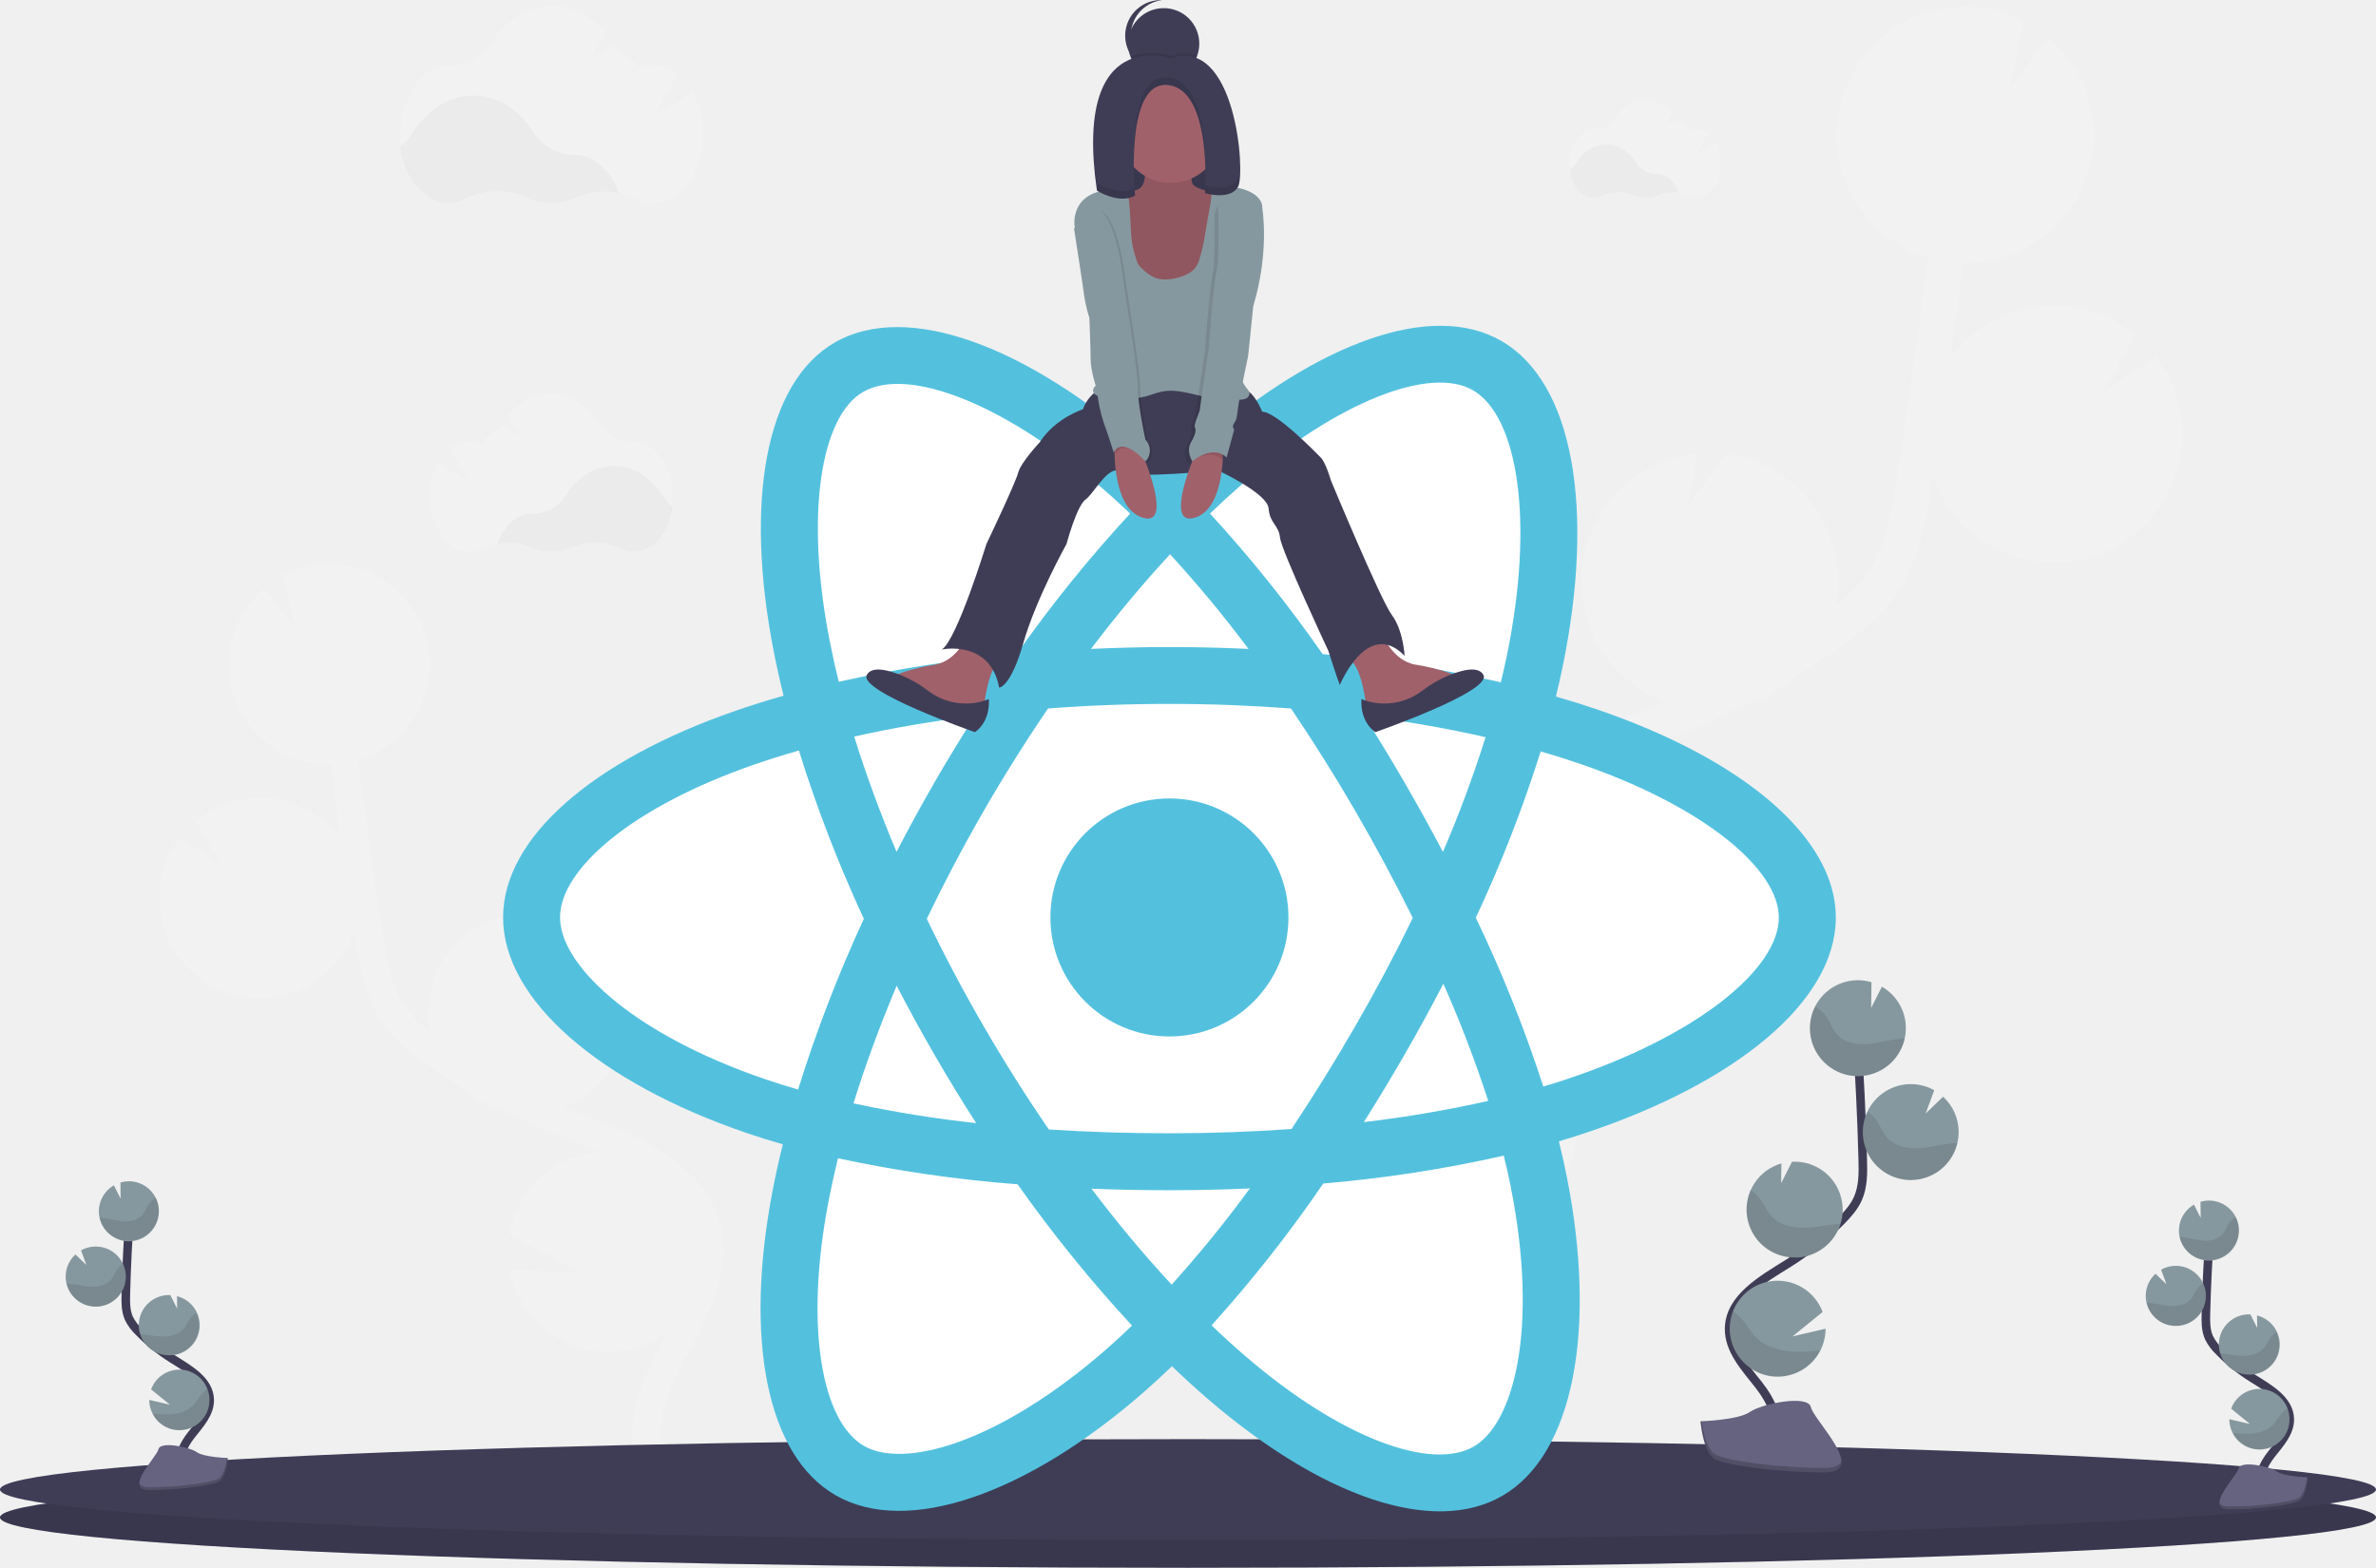
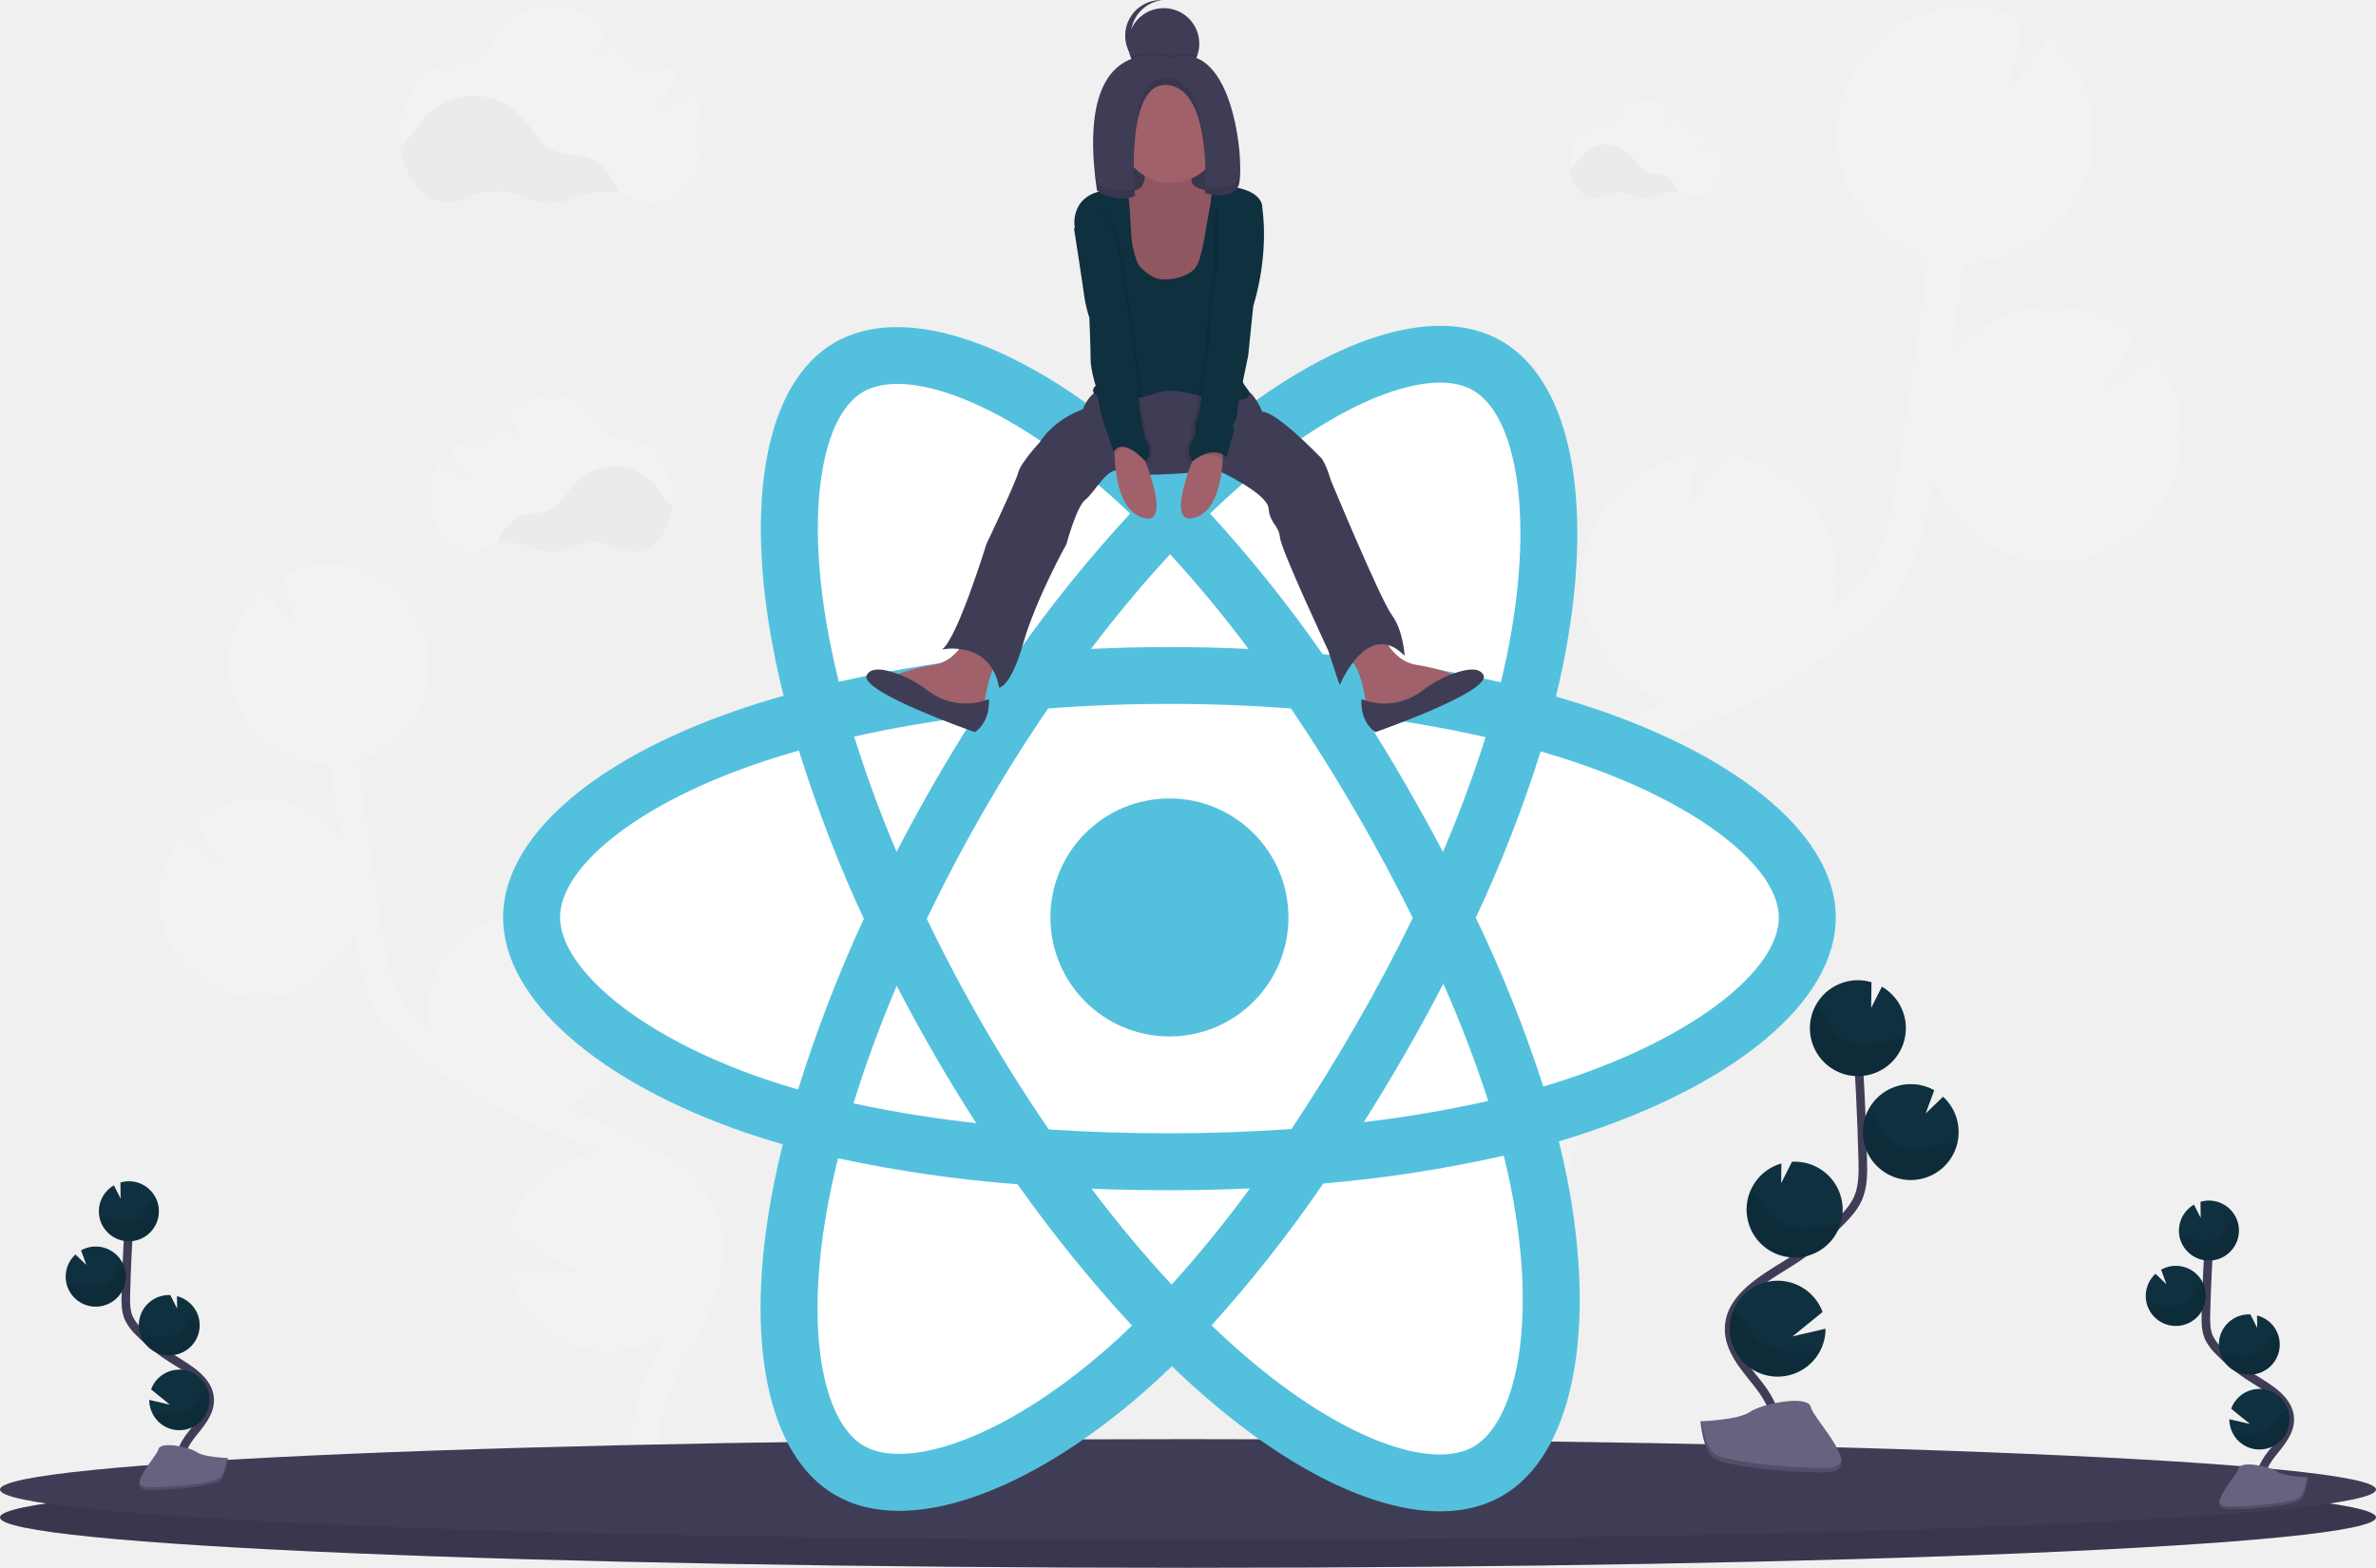
<svg xmlns="http://www.w3.org/2000/svg" id="a75d69e6-d07c-4db3-9c83-72b2470e5561" data-name="Layer 1" width="1108" height="731.18" viewBox="0 0 1108 731.18">
  <path d="M813.68,415.2l6.89-2.7c.66-.26,1.31-.54,2-.81a59.85,59.85,0,0,1,15.28-115.77l-4.8,24.2,18.22-23.92.16,0a59.87,59.87,0,0,1,51.16,67.45c-.15,1.13-.39,2.23-.6,3.34,5.61-4.43,10.87-9.32,14.81-15,8-11.54,10.71-25.76,13.47-43.17,5.47-34.48,10.4-69.34,14.84-104.18a59.83,59.83,0,0,1-42-65.36c.25-1.82.6-3.59,1-5.34.1-.44.2-.88.31-1.31.43-1.69.91-3.35,1.47-5,.09-.27.21-.52.3-.78.5-1.37,1-2.72,1.65-4,.22-.5.44-1,.67-1.47.69-1.43,1.42-2.83,2.22-4.19.27-.45.56-.88.83-1.33.62-1,1.27-2,1.94-2.93.36-.5.71-1,1.08-1.49l.27-.39,0,0a59.81,59.81,0,0,1,74.64-17l-6.24,31.49,18-23.64a59.5,59.5,0,0,1,16.32,68.62h.07c-.17.4-.38.78-.55,1.18-.33.74-.67,1.47-1,2.2-.46.93-1,1.84-1.45,2.74-.38.68-.75,1.36-1.16,2-.59,1-1.23,1.9-1.87,2.83-.38.54-.73,1.1-1.12,1.63-1,1.39-2.12,2.72-3.26,4-.4.45-.83.86-1.25,1.3-.81.86-1.62,1.71-2.48,2.52-.53.5-1.09,1-1.64,1.46-.79.7-1.6,1.38-2.43,2-.59.47-1.19.92-1.79,1.36-.87.63-1.75,1.22-2.64,1.81-.6.39-1.2.78-1.81,1.15-1,.61-2.05,1.17-3.1,1.72-.53.27-1,.57-1.59.83-1.58.77-3.2,1.48-4.85,2.11-.31.12-.64.21-.95.32-1.38.5-2.77,1-4.18,1.35-.61.17-1.23.31-1.85.46-1.15.28-2.31.54-3.48.76q-1,.18-2.07.33c-1.15.17-2.31.3-3.48.4-.69.06-1.37.12-2.07.16-1.26.06-2.53.07-3.8.06a2.08,2.08,0,0,0-.25,0q-2.82,22-5.92,44A59.82,59.82,0,0,1,1042,240.88l-15.68,26.58,25.21-16.59a59.68,59.68,0,0,1,11.5,44.16,58.76,58.76,0,0,1-4.5,15.94,59.83,59.83,0,0,1-111.19-4c-.23,1.48-.45,3-.68,4.46-2.44,15.35-5.47,34.46-16.23,50-7.29,10.56-17.33,18.36-27.09,25.22q-9.52,6.7-19.48,12.77a59.85,59.85,0,0,1-24.53,13.74q-16,8.19-32.69,14.81l-6.95,2.72c-6.25,2.44-12.65,4.94-19,7.6,1,.09,2,.17,3,.3a59.9,59.9,0,0,1,50.86,49.05l-42.31,23.11,42.18-1.89A59.16,59.16,0,0,1,843,534.54a59.87,59.87,0,0,1-82.7,11.74l2.1,3.91c1.4,2.58,2.78,5.15,4.12,7.7,18.33,34.74,19.66,64.74,3.75,84.49l-13-10.45c15.49-19.22,3.2-49.77-5.5-66.27-1.32-2.5-2.68-5-4-7.56C736,536.27,722.65,511.53,728,485.2,736,445.5,779.05,428.7,813.68,415.2Z" transform="translate(-46 -84.41)" fill="#f2f2f2" />
  <path d="M315.6,603.42l-5.38-2.11c-.52-.2-1-.43-1.54-.63a46.75,46.75,0,0,0-11.94-90.42l3.75,18.9-14.22-18.68h-.13a46.76,46.76,0,0,0-40,52.68c.12.89.31,1.74.47,2.61a55.84,55.84,0,0,1-11.56-11.73c-6.23-9-8.37-20.12-10.53-33.71C220.29,493.4,216.45,466.18,213,439a46.72,46.72,0,0,0,32.77-51.05c-.2-1.42-.47-2.8-.79-4.17l-.24-1c-.34-1.32-.71-2.62-1.15-3.88-.07-.21-.16-.41-.24-.61-.39-1.07-.82-2.12-1.28-3.15-.18-.38-.35-.77-.53-1.15-.54-1.11-1.11-2.2-1.73-3.26-.21-.36-.44-.7-.65-1-.49-.78-1-1.55-1.52-2.29-.28-.39-.55-.79-.84-1.17l-.21-.3h0a46.76,46.76,0,0,0-58.29-13.32l4.88,24.6-14.07-18.46a46.48,46.48,0,0,0-12.75,53.59h-.05c.13.31.29.61.43.92.26.58.52,1.15.8,1.72q.54,1.08,1.14,2.13c.29.54.58,1.07.9,1.59.46.75,1,1.48,1.46,2.21.3.42.57.86.88,1.27.8,1.08,1.65,2.12,2.54,3.13.31.35.65.67,1,1,.63.67,1.27,1.33,1.94,2,.41.4.85.77,1.28,1.14q.93.83,1.89,1.59c.46.36.93.71,1.4,1.06.68.49,1.37,1,2.06,1.41.47.31.94.61,1.42.9.79.48,1.6.91,2.42,1.34.42.22.82.45,1.24.66,1.24.6,2.5,1.15,3.79,1.64.24.1.5.16.74.25,1.07.39,2.16.75,3.27,1.06.47.13,1,.24,1.44.35.9.22,1.8.43,2.72.6l1.61.26c.9.13,1.81.23,2.72.31.54.05,1.07.09,1.62.12,1,.05,2,.06,3,.05h.19q2.2,17.22,4.62,34.41a46.71,46.71,0,0,0-67.48-8.14L149.49,488l-19.68-12.95a46.57,46.57,0,0,0-9,34.49A45.8,45.8,0,0,0,124.34,522a46.73,46.73,0,0,0,86.84-3.12c.18,1.15.35,2.32.53,3.48,1.9,12,4.27,26.92,12.67,39.08,5.7,8.24,13.54,14.33,21.16,19.69q7.44,5.24,15.21,10a46.88,46.88,0,0,0,19.16,10.74c8.32,4.26,16.84,8.14,25.54,11.56l5.42,2.13c4.88,1.9,9.88,3.85,14.81,5.93-.78.07-1.57.13-2.36.24A46.77,46.77,0,0,0,283.6,660l33,18-32.94-1.47a46.78,46.78,0,0,0,73.57,29.2c-.55,1-1.09,2-1.64,3.05-1.09,2-2.17,4-3.22,6-14.31,27.13-15.35,50.57-2.92,66l10.13-8.16c-12.1-15-2.5-38.87,4.3-51.76,1-1.95,2.09-3.92,3.16-5.9,9.19-17,19.61-36.37,15.46-56.94C376.29,627.08,342.64,614,315.6,603.42Z" transform="translate(-46 -84.41)" fill="#f2f2f2" />
  <ellipse cx="554" cy="707.68" rx="554" ry="23.5" fill="#3f3d56" />
  <ellipse cx="554" cy="707.68" rx="554" ry="23.5" opacity="0.1" />
  <ellipse cx="554" cy="694.68" rx="554" ry="23.5" fill="#3f3d56" />
  <path d="M131,770.73c-3-5.51.4-12.26,4.28-17.18s8.61-10,8.51-16.29c-.14-9-9.7-14.31-17.33-19.08a84.78,84.78,0,0,1-15.56-12.51,23,23,0,0,1-4.78-6.4c-1.58-3.52-1.53-7.52-1.43-11.38q.5-19.26,1.9-38.48" transform="translate(-46 -84.41)" fill="none" stroke="#3f3d56" stroke-miterlimit="10" stroke-width="4" />
-   <path d="M92.11,648.7a14,14,0,0,1,7-11.49l3.14,6.21-.09-7.52a13.86,13.86,0,0,1,4.62-.56A14,14,0,1,1,92.11,648.7Z" transform="translate(-46 -84.41)" fill="#86989f" />
-   <path d="M117.14,743.7a14,14,0,0,0,26.5-5.76,13.82,13.82,0,0,0-.91-5.69,14,14,0,0,0-26.27.15l8.77,7.13-9.64-2.24A13.89,13.89,0,0,0,117.14,743.7Z" transform="translate(-46 -84.41)" fill="#86989f" />
-   <path d="M124.07,716.45a14,14,0,0,0,4.46-27.54l.07,5.79-3.18-6.29h0a14,14,0,0,0-1.31,28.05Z" transform="translate(-46 -84.41)" fill="#86989f" />
-   <path d="M90,693.78a14,14,0,0,0,1.32-28,13.88,13.88,0,0,0-7.52,1.78l2.48,6.8-5.11-4.9a14,14,0,0,0-4.53,9.69A13.33,13.33,0,0,0,77,683,14,14,0,0,0,90,693.78Z" transform="translate(-46 -84.41)" fill="#86989f" />
+   <path d="M92.11,648.7a14,14,0,0,1,7-11.49l3.14,6.21-.09-7.52a13.86,13.86,0,0,1,4.62-.56A14,14,0,1,1,92.11,648.7Z" transform="translate(-46 -84.41)" fill="#0f303f" />
+   <path d="M117.14,743.7a14,14,0,0,0,26.5-5.76,13.82,13.82,0,0,0-.91-5.69,14,14,0,0,0-26.27.15l8.77,7.13-9.64-2.24A13.89,13.89,0,0,0,117.14,743.7Z" transform="translate(-46 -84.41)" fill="#0f303f" />
+   <path d="M124.07,716.45a14,14,0,0,0,4.46-27.54l.07,5.79-3.18-6.29h0a14,14,0,0,0-1.31,28.05Z" transform="translate(-46 -84.41)" fill="#0f303f" />
+   <path d="M90,693.78a14,14,0,0,0,1.32-28,13.88,13.88,0,0,0-7.52,1.78l2.48,6.8-5.11-4.9a14,14,0,0,0-4.53,9.69A13.33,13.33,0,0,0,77,683,14,14,0,0,0,90,693.78Z" transform="translate(-46 -84.41)" fill="#0f303f" />
  <path d="M94,652.44c3.24.36,6.39,1.37,9.64,1.57s6.82-.58,8.88-3.1c1.11-1.37,1.66-3.09,2.59-4.57a10.08,10.08,0,0,1,3.54-3.33,14,14,0,1,1-26.24,9.32C92.94,652.35,93.47,652.39,94,652.44Z" transform="translate(-46 -84.41)" opacity="0.1" />
  <path d="M90,693.78a14,14,0,0,0,13.35-20,10.4,10.4,0,0,0-2.82,2.83c-1,1.51-1.61,3.25-2.78,4.64-2.19,2.57-5.92,3.41-9.31,3.25s-6.66-1.11-10-1.42c-.47,0-.94-.08-1.41-.09A14,14,0,0,0,90,693.78Z" transform="translate(-46 -84.41)" opacity="0.1" />
  <path d="M124.07,716.45a14,14,0,0,0,13.47-19.76,11.36,11.36,0,0,0-3,2.85c-1.09,1.54-1.77,3.31-3,4.73-2.36,2.64-6.34,3.57-9.93,3.48s-6.82-.93-10.28-1.19A14,14,0,0,0,124.07,716.45Z" transform="translate(-46 -84.41)" opacity="0.1" />
  <path d="M117.14,743.7a14,14,0,0,0,26.5-5.76,13.82,13.82,0,0,0-.91-5.69,14,14,0,0,0-3.08,2.74c-1.34,1.63-2.21,3.47-3.76,5-2.87,2.82-7.5,4-11.62,4.09A62.35,62.35,0,0,1,117.14,743.7Z" transform="translate(-46 -84.41)" opacity="0.1" />
  <path d="M152.19,764.39s-11.08-.34-14.41-2.72-17-5.22-17.87-1.4-16.65,19-4.14,19.06,29.06-2,32.39-4S152.19,764.39,152.19,764.39Z" transform="translate(-46 -84.41)" fill="#656380" />
  <path d="M115.54,778c12.51.1,29.06-2,32.4-4,2.53-1.54,3.54-7.09,3.88-9.65l.37,0s-.7,8.93-4,11-19.89,4.08-32.39,4c-3.61,0-4.86-1.31-4.79-3.22C111.48,777.26,112.86,778,115.54,778Z" transform="translate(-46 -84.41)" opacity="0.2" />
  <path d="M1101,779.73c-3-5.51.4-12.26,4.28-17.18s8.61-10,8.51-16.29c-.14-9-9.7-14.31-17.33-19.08a84.78,84.78,0,0,1-15.56-12.51,23,23,0,0,1-4.78-6.4c-1.58-3.52-1.53-7.52-1.43-11.38q.49-19.26,1.9-38.48" transform="translate(-46 -84.41)" fill="none" stroke="#3f3d56" stroke-miterlimit="10" stroke-width="4" />
-   <path d="M1062.11,657.7a14,14,0,0,1,7-11.49l3.14,6.21-.09-7.52a13.86,13.86,0,0,1,4.62-.56,14,14,0,1,1-14.68,13.36Z" transform="translate(-46 -84.41)" fill="#86989f" />
-   <path d="M1087.14,752.7a14,14,0,0,0,26.5-5.76,13.82,13.82,0,0,0-.91-5.69,14,14,0,0,0-26.27.15l8.77,7.13-9.64-2.24A13.89,13.89,0,0,0,1087.14,752.7Z" transform="translate(-46 -84.41)" fill="#86989f" />
-   <path d="M1094.07,725.45a14,14,0,0,0,4.46-27.54l.07,5.79-3.18-6.29h0a14,14,0,0,0-1.31,28.05Z" transform="translate(-46 -84.41)" fill="#86989f" />
-   <path d="M1060,702.78a14,14,0,0,0,1.32-28,13.88,13.88,0,0,0-7.52,1.78l2.48,6.8-5.11-4.9a14,14,0,0,0-4.53,9.69A13.33,13.33,0,0,0,1047,692,14,14,0,0,0,1060,702.78Z" transform="translate(-46 -84.41)" fill="#86989f" />
+   <path d="M1062.11,657.7a14,14,0,0,1,7-11.49l3.14,6.21-.09-7.52a13.86,13.86,0,0,1,4.62-.56,14,14,0,1,1-14.68,13.36Z" transform="translate(-46 -84.41)" fill="#0f303f" />
+   <path d="M1087.14,752.7a14,14,0,0,0,26.5-5.76,13.82,13.82,0,0,0-.91-5.69,14,14,0,0,0-26.27.15l8.77,7.13-9.64-2.24A13.89,13.89,0,0,0,1087.14,752.7Z" transform="translate(-46 -84.41)" fill="#0f303f" />
+   <path d="M1094.07,725.45a14,14,0,0,0,4.46-27.54l.07,5.79-3.18-6.29h0a14,14,0,0,0-1.31,28.05Z" transform="translate(-46 -84.41)" fill="#0f303f" />
+   <path d="M1060,702.78a14,14,0,0,0,1.32-28,13.88,13.88,0,0,0-7.52,1.78l2.48,6.8-5.11-4.9a14,14,0,0,0-4.53,9.69A13.33,13.33,0,0,0,1047,692,14,14,0,0,0,1060,702.78Z" transform="translate(-46 -84.41)" fill="#0f303f" />
  <path d="M1064,661.44c3.24.36,6.39,1.37,9.64,1.57s6.82-.58,8.88-3.1c1.11-1.37,1.66-3.09,2.59-4.57a10.08,10.08,0,0,1,3.54-3.33,14,14,0,1,1-26.24,9.32C1062.94,661.35,1063.47,661.39,1064,661.44Z" transform="translate(-46 -84.41)" opacity="0.1" />
  <path d="M1060,702.78a14,14,0,0,0,13.35-20,10.4,10.4,0,0,0-2.82,2.83c-1,1.51-1.61,3.25-2.78,4.64-2.19,2.57-5.92,3.41-9.31,3.25s-6.66-1.11-10-1.42c-.47,0-.94-.08-1.41-.09A14,14,0,0,0,1060,702.78Z" transform="translate(-46 -84.41)" opacity="0.1" />
  <path d="M1094.07,725.45a14,14,0,0,0,13.47-19.76,11.36,11.36,0,0,0-3,2.85c-1.09,1.54-1.77,3.31-3,4.73-2.36,2.64-6.34,3.57-9.93,3.48s-6.82-.93-10.28-1.19A14,14,0,0,0,1094.07,725.45Z" transform="translate(-46 -84.41)" opacity="0.1" />
  <path d="M1087.14,752.7a14,14,0,0,0,26.5-5.76,13.82,13.82,0,0,0-.91-5.69,14,14,0,0,0-3.08,2.74c-1.34,1.63-2.21,3.47-3.76,5-2.87,2.82-7.5,4-11.62,4.09A62.35,62.35,0,0,1,1087.14,752.7Z" transform="translate(-46 -84.41)" opacity="0.1" />
  <path d="M1122.19,773.39s-11.08-.34-14.41-2.72-17-5.22-17.87-1.4-16.65,19-4.14,19.06,29.06-2,32.39-4S1122.19,773.39,1122.19,773.39Z" transform="translate(-46 -84.41)" fill="#656380" />
  <path d="M1085.54,787c12.51.1,29.06-2,32.4-4,2.53-1.54,3.54-7.09,3.88-9.65l.37,0s-.7,8.93-4,11-19.89,4.08-32.39,4c-3.61,0-4.86-1.31-4.79-3.22C1081.48,786.26,1082.86,787,1085.54,787Z" transform="translate(-46 -84.41)" opacity="0.2" />
  <path d="M791.57,415.56q-9.92-3.4-20-6.3,1.66-6.79,3.09-13.65c15.14-73.51,5.24-132.73-28.57-152.22-32.42-18.7-85.44.8-139,47.39q-7.92,6.92-15.47,14.2-5.07-4.85-10.3-9.51C525.21,245.64,469,224.65,435.18,244.2c-32.39,18.75-42,74.42-28.35,144.09q2,10.35,4.59,20.58c-7.95,2.26-15.64,4.67-23,7.24C322.63,439,280.61,475,280.61,512.29c0,38.51,45.11,77.14,113.64,100.56q8.34,2.83,16.8,5.26-2.74,11-4.88,22.18c-13,68.46-2.84,122.82,29.46,141.45C469,801,525,781.2,579.52,733.54c4.31-3.77,8.63-7.77,13-11.95q8.18,7.89,16.79,15.32c52.82,45.45,105,63.81,137.26,45.12,33.33-19.29,44.16-77.69,30.1-148.73q-1.6-8.14-3.73-16.61,5.91-1.74,11.56-3.61c71.24-23.6,117.6-61.76,117.6-100.79,0-37.43-43.38-73.62-110.5-96.73Z" transform="translate(-46 -84.41)" fill="#53c1de" />
  <path d="M776.12,587.88c-3.4,1.13-6.88,2.21-10.44,3.27a621.6,621.6,0,0,0-31.47-78.73,623.06,623.06,0,0,0,30.25-77.58c6.35,1.84,12.53,3.78,18.47,5.83,57.51,19.79,92.59,49.06,92.59,71.62,0,24-37.89,55.21-99.4,75.59ZM750.6,638.46c6.22,31.41,7.1,59.81,3,82-3.7,19.95-11.14,33.25-20.34,38.58-19.59,11.33-61.47-3.4-106.64-42.27q-7.77-6.69-15.63-14.25a624.23,624.23,0,0,0,52.09-66.14,620.2,620.2,0,0,0,84.17-13q1.9,7.68,3.37,15ZM492.48,757.1c-19.14,6.76-34.38,6.95-43.59,1.64-19.6-11.31-27.75-55-16.63-113.5q2-10.37,4.53-20.63a625.79,625.79,0,0,0,83.75,12.13,645.09,645.09,0,0,0,53.35,65.9q-5.79,5.61-11.84,10.91c-24.11,21.08-48.28,36-69.57,43.55ZM402.84,587.73c-30.31-10.36-55.33-23.82-72.49-38.5-15.41-13.2-23.19-26.31-23.19-36.94,0-22.63,33.74-51.5,90-71.11q10.6-3.69,21.39-6.73a637.08,637.08,0,0,0,30.29,78.48,646.29,646.29,0,0,0-30.66,79.6Q410.44,590.32,402.84,587.73Zm30.05-204.54c-11.68-59.69-3.93-104.72,15.59-116,20.79-12,66.76,5.12,115.22,48.15,3.1,2.75,6.21,5.63,9.32,8.6a635.89,635.89,0,0,0-52.93,65.52,648.42,648.42,0,0,0-82.93,12.89q-2.39-9.52-4.27-19.15ZM701,449.38q-9.11-15.74-18.89-31.08c19.83,2.51,38.82,5.83,56.66,9.91a565.54,565.54,0,0,1-19.89,53.51q-8.61-16.35-17.88-32.34ZM591.64,342.91a569.3,569.3,0,0,1,36.57,44.14q-36.71-1.73-73.45,0c12.07-15.92,24.44-30.72,36.88-44.13Zm-110,106.65q-9.15,15.87-17.55,32.14c-7.73-18.33-14.34-36.36-19.74-53.77,17.73-4,36.64-7.21,56.34-9.68Q490.77,433.69,481.62,449.56Zm19.61,158.65A564.64,564.64,0,0,1,444,599c5.49-17.71,12.25-36.13,20.15-54.86q8.43,16.29,17.61,32.16Q491.1,592.49,501.23,608.21Zm91.14,75.33C579.79,670,567.24,655,555,638.79q17.85.71,36.36.71,19,0,37.51-.84A563.94,563.94,0,0,1,592.37,683.54ZM719.08,543.19A562.82,562.82,0,0,1,740,597.85a561.35,561.35,0,0,1-58,9.89q9.85-15.63,19.08-31.63,9.38-16.26,18-32.92Zm-41,19.66q-14.12,24.52-29.81,48.1c-18.44,1.32-37.49,2-56.91,2s-38.15-.6-56.27-1.78Q519,587.67,504.7,563t-26.51-50.08q12.27-25.53,26.43-50.1h0q14.14-24.56,30.13-48c18.49-1.4,37.43-2.13,56.59-2.13s38.22.74,56.69,2.14q15.81,23.37,30,47.81t26.79,49.87q-12.45,25.62-26.71,50.3Zm54.77-296.46c20.81,12,28.9,60.4,15.83,123.87q-1.29,6.19-2.8,12.35a635.74,635.74,0,0,0-83.09-13.13,625.16,625.16,0,0,0-52.53-65.56q7-6.74,14.29-13.11c45.88-39.93,88.76-55.69,108.3-44.42Z" transform="translate(-46 -84.41)" fill="#fff" />
  <path d="M591.34,456.79a55.5,55.5,0,1,1-55.5,55.5,55.49,55.49,0,0,1,55.5-55.5" transform="translate(-46 -84.41)" fill="#53c1de" />
  <path d="M605.26,104.81a16.6,16.6,0,1,1-16.6-16.6A16.52,16.52,0,0,1,605.26,104.81Z" transform="translate(-46 -84.41)" fill="#3f3d56" />
  <path d="M575.4,109a16.62,16.62,0,0,1,12.49-24.54,16.6,16.6,0,1,0,1.41,33.07A16.6,16.6,0,0,1,575.4,109Z" transform="translate(-46 -84.41)" fill="#3f3d56" />
  <rect x="521.91" y="43.52" width="44.47" height="69.37" fill="#3f3d56" />
  <rect x="521.91" y="43.52" width="44.47" height="69.37" opacity="0.1" />
  <path d="M497.66,379.61s-4.75,13.05-16,14.83-17.79,4.74-17.79,4.74l26.68,17.19,14.23-1.78s1.78-18.38,7.71-22.53S497.66,379.61,497.66,379.61Z" transform="translate(-46 -84.41)" fill="#a0616a" />
  <path d="M690.34,379.61s4.75,13.05,16,14.83,17.79,4.74,17.79,4.74l-26.68,17.19-14.23-1.78s-1.78-18.38-7.71-22.53S690.34,379.61,690.34,379.61Z" transform="translate(-46 -84.41)" fill="#a0616a" />
  <path d="M560.5,264.59s-7.11,3.56-9.48,10.68c0,0-13,4.15-20.16,15.41,0,0-8.9,9.49-10.08,14.23S506,338.11,506,338.11s-13.64,44.47-20.75,49.21c0,0,22.53-4.74,26.68,17.79,0,0,5.33,0,11.26-20.75s20.16-46.25,20.16-46.25,4.74-17.78,8.89-20.75,10.67-16.6,16.6-13,45.06-.6,45.06-.6S637,314.4,637.58,321.51s4.74,7.71,5.33,13.64,22.53,52.76,22.53,52.76,4.15,13,5.34,16c0,0,13-31.42,30.24-13.63,0,0-.6-11.86-5.93-19s-28.46-62.84-28.46-62.84-2.37-8.3-4.74-10.67-20.76-21.35-27.28-21.35c0,0-3.55-8.89-7.7-10.08Z" transform="translate(-46 -84.41)" fill="#3f3d56" />
  <path d="M507.14,410.44a28.89,28.89,0,0,1-28.22-3.79,56.37,56.37,0,0,0-12.59-7.3c-6.29-2.54-13.81-4.42-16.1-.17-4.15,7.71,50.39,26.68,50.39,26.68S507.74,421.71,507.14,410.44Z" transform="translate(-46 -84.41)" fill="#3f3d56" />
  <path d="M680.86,410.44a28.89,28.89,0,0,0,28.22-3.79,56.37,56.37,0,0,1,12.59-7.3c6.29-2.54,13.81-4.42,16.1-.17,4.15,7.71-50.39,26.68-50.39,26.68S680.26,421.71,680.86,410.44Z" transform="translate(-46 -84.41)" fill="#3f3d56" />
  <path d="M579.88,167.08c-.22,2.06-.9,4.29-2.66,5.38-1.44.9-3.26.83-4.92,1.17a11.46,11.46,0,0,0-7.82,6.77,17.51,17.51,0,0,0-.75,10.55,39.22,39.22,0,0,0,1.52,5.06c1.74,4.92,3.84,9.8,7.09,13.89a59,59,0,0,0,9.3,8.77c2.11,1.72,4.29,3.47,6.89,4.28a21.75,21.75,0,0,0,5.4.72c2.25.1,4.65.17,6.6-.95,3-1.73,3.89-5.55,5.52-8.62,1.38-2.6,3.44-4.81,4.73-7.46a29.49,29.49,0,0,0,2-6.52l2.77-12.3c1-4.47,1.92-9.51-.59-13.34a2.28,2.28,0,0,0-.74-.77,2.79,2.79,0,0,0-1.52-.15,16.44,16.44,0,0,1-9.15-2.09,3.93,3.93,0,0,1-1.15-.9,4.72,4.72,0,0,1-.7-2.12,22.2,22.2,0,0,0-1.28-4.45,3,3,0,0,0-.87-1.34,3.15,3.15,0,0,0-1.41-.47,114.47,114.47,0,0,0-12.93-1.35c-1.42-.07-3.56-.64-4.54.62S580,165.58,579.88,167.08Z" transform="translate(-46 -84.41)" fill="#a0616a" />
  <path d="M579.88,167.08c-.22,2.06-.9,4.29-2.66,5.38-1.44.9-3.26.83-4.92,1.17a11.46,11.46,0,0,0-7.82,6.77,17.51,17.51,0,0,0-.75,10.55,39.22,39.22,0,0,0,1.52,5.06c1.74,4.92,3.84,9.8,7.09,13.89a59,59,0,0,0,9.3,8.77c2.11,1.72,4.29,3.47,6.89,4.28a21.75,21.75,0,0,0,5.4.72c2.25.1,4.65.17,6.6-.95,3-1.73,3.89-5.55,5.52-8.62,1.38-2.6,3.44-4.81,4.73-7.46a29.49,29.49,0,0,0,2-6.52l2.77-12.3c1-4.47,1.92-9.51-.59-13.34a2.28,2.28,0,0,0-.74-.77,2.79,2.79,0,0,0-1.52-.15,16.44,16.44,0,0,1-9.15-2.09,3.93,3.93,0,0,1-1.15-.9,4.72,4.72,0,0,1-.7-2.12,22.2,22.2,0,0,0-1.28-4.45,3,3,0,0,0-.87-1.34,3.15,3.15,0,0,0-1.41-.47,114.47,114.47,0,0,0-12.93-1.35c-1.42-.07-3.56-.64-4.54.62S580,165.58,579.88,167.08Z" transform="translate(-46 -84.41)" opacity="0.1" />
-   <path d="M571.85,174.15a26.93,26.93,0,0,0-7.13-1.12c-5.72-.14-11.84,1.83-15.14,6.5A15.34,15.34,0,0,0,547.29,191a23.57,23.57,0,0,0,5.2,10.66,32,32,0,0,1,4,5.24c1.58,3,1.63,6.59,2.06,10,1,8.12,4.46,15.75,5.83,23.82s.19,17.42-6.18,22.55c-1.07.86-2.37,1.77-2.46,3.14-.14,2.19,2.71,3.12,4.9,3.33,6.55.62,13.27,1.23,19.63-.46,2.63-.7,5.17-1.79,7.85-2.29,6.8-1.27,13.64,1.34,20.45,2.59a90.61,90.61,0,0,0,14.91,1.21,7.94,7.94,0,0,0,3.43-.45,2.75,2.75,0,0,0,1.74-2.74,4.76,4.76,0,0,0-1.18-2c-3.44-4.25-4.49-9.9-5.43-15.29l-3.15-18.11c-1.69-9.68-3.26-20.2,1.32-28.89,3.29-6.25,9.36-10.65,12.83-16.8a9.84,9.84,0,0,0,1.55-6.28c-.52-3.09-3.31-5.3-6.17-6.59A23.21,23.21,0,0,0,611,173c.1,4.33-1,8.71-1.71,13l-1.21,7a88.83,88.83,0,0,1-2.71,12.2,12.85,12.85,0,0,1-2.17,4.42,11.43,11.43,0,0,1-3.83,2.79,22.83,22.83,0,0,1-10.14,2.32,13.54,13.54,0,0,1-4.48-.69,19,19,0,0,1-6.17-4.34,10.11,10.11,0,0,1-1.63-1.77,9.93,9.93,0,0,1-1.11-2.67,55.42,55.42,0,0,1-1.91-7.48c-.3-1.94-.4-3.91-.54-5.87C573,186.12,573,179.72,571.85,174.15Z" transform="translate(-46 -84.41)" fill="#86989f" />
+   <path d="M571.85,174.15a26.93,26.93,0,0,0-7.13-1.12c-5.72-.14-11.84,1.83-15.14,6.5A15.34,15.34,0,0,0,547.29,191a23.57,23.57,0,0,0,5.2,10.66,32,32,0,0,1,4,5.24c1.58,3,1.63,6.59,2.06,10,1,8.12,4.46,15.75,5.83,23.82s.19,17.42-6.18,22.55c-1.07.86-2.37,1.77-2.46,3.14-.14,2.19,2.71,3.12,4.9,3.33,6.55.62,13.27,1.23,19.63-.46,2.63-.7,5.17-1.79,7.85-2.29,6.8-1.27,13.64,1.34,20.45,2.59a90.61,90.61,0,0,0,14.91,1.21,7.94,7.94,0,0,0,3.43-.45,2.75,2.75,0,0,0,1.74-2.74,4.76,4.76,0,0,0-1.18-2c-3.44-4.25-4.49-9.9-5.43-15.29l-3.15-18.11c-1.69-9.68-3.26-20.2,1.32-28.89,3.29-6.25,9.36-10.65,12.83-16.8a9.84,9.84,0,0,0,1.55-6.28c-.52-3.09-3.31-5.3-6.17-6.59A23.21,23.21,0,0,0,611,173c.1,4.33-1,8.71-1.71,13l-1.21,7a88.83,88.83,0,0,1-2.71,12.2,12.85,12.85,0,0,1-2.17,4.42,11.43,11.43,0,0,1-3.83,2.79,22.83,22.83,0,0,1-10.14,2.32,13.54,13.54,0,0,1-4.48-.69,19,19,0,0,1-6.17-4.34,10.11,10.11,0,0,1-1.63-1.77,9.93,9.93,0,0,1-1.11-2.67,55.42,55.42,0,0,1-1.91-7.48c-.3-1.94-.4-3.91-.54-5.87C573,186.12,573,179.72,571.85,174.15Z" transform="translate(-46 -84.41)" fill="#0f303f" />
  <path d="M565.84,288.9s-2.37,31.43,12.45,36.76,1.78-26.09,1.78-26.09l-4.75-9.48Z" transform="translate(-46 -84.41)" fill="#a0616a" />
  <path d="M616.23,288.9s2.37,31.43-12.45,36.76S602,299.57,602,299.57l4.75-9.48Z" transform="translate(-46 -84.41)" fill="#a0616a" />
  <path d="M552.79,184l-4.74,7.71s4.15,26.68,4.74,31.42a62.2,62.2,0,0,0,2.38,10.08s.59,14.23.59,19.57,3,14.23,3,14.23a64.82,64.82,0,0,0,3,14.82c2.37,6.52,4.74,14.23,4.74,14.23s3-8.3,14.82,4.15a7.18,7.18,0,0,0,0-10.08s-3.55-16-3.55-24.31-6.53-48-6.53-48S567,172.7,552.79,184Z" transform="translate(-46 -84.41)" opacity="0.1" />
-   <path d="M551.61,183.37l-4.74,7.71s4.15,26.68,4.74,31.42A61.84,61.84,0,0,0,554,232.58s.59,14.23.59,19.56,3,14.23,3,14.23a64.53,64.53,0,0,0,3,14.82c2.37,6.53,4.75,14.23,4.75,14.23s3-8.3,14.82,4.15a7.18,7.18,0,0,0,0-10.07s-3.56-16-3.56-24.31-6.52-48-6.52-48S565.84,172.1,551.61,183.37Z" transform="translate(-46 -84.41)" fill="#86989f" />
+   <path d="M551.61,183.37l-4.74,7.71s4.15,26.68,4.74,31.42A61.84,61.84,0,0,0,554,232.58s.59,14.23.59,19.56,3,14.23,3,14.23a64.53,64.53,0,0,0,3,14.82c2.37,6.53,4.75,14.23,4.75,14.23s3-8.3,14.82,4.15a7.18,7.18,0,0,0,0-10.07s-3.56-16-3.56-24.31-6.52-48-6.52-48S565.84,172.1,551.61,183.37Z" transform="translate(-46 -84.41)" fill="#0f303f" />
  <path d="M629.87,179.22l3,3.53s3.49,20.18-4.22,45.68l-2.37,23.12s-4.15,19.57-4.74,24.31-.59,5.33-1.78,7.11a2.29,2.29,0,0,0,0,3l-3.56,13s-5.33-6.52-16,1.78c0,0-3-4.74-.6-8.89s2.37-5.93,1.78-7.12,2.37-7.11,2.37-8.3S607.93,248,607.93,248s1.78-26.68,3.56-35.57c1.09-5.47,1.07-17.66.88-26.24-.19-8.94,10.63-13.78,17-7.5C629.52,178.85,629.7,179,629.87,179.22Z" transform="translate(-46 -84.41)" opacity="0.1" />
-   <path d="M631.65,178l3,3.53s3.49,20.19-4.22,45.68l-2.37,23.12s-4.15,19.57-4.74,24.31-.6,5.34-1.78,7.12a2.28,2.28,0,0,0,0,3L618,297.8s-5.33-6.53-16,1.77c0,0-3-4.74-.59-8.89s2.37-5.93,1.78-7.11,2.37-7.12,2.37-8.3,4.15-28.46,4.15-28.46,1.78-26.68,3.56-35.58.59-35.57.59-35.57S623.35,169.14,631.65,178Z" transform="translate(-46 -84.41)" fill="#86989f" />
+   <path d="M631.65,178l3,3.53s3.49,20.19-4.22,45.68l-2.37,23.12s-4.15,19.57-4.74,24.31-.6,5.34-1.78,7.12a2.28,2.28,0,0,0,0,3L618,297.8s-5.33-6.53-16,1.77c0,0-3-4.74-.59-8.89s2.37-5.93,1.78-7.11,2.37-7.12,2.37-8.3,4.15-28.46,4.15-28.46,1.78-26.68,3.56-35.58.59-35.57.59-35.57S623.35,169.14,631.65,178Z" transform="translate(-46 -84.41)" fill="#0f303f" />
  <circle cx="545.92" cy="61.61" r="23.72" fill="#a0616a" />
  <path d="M604.29,110.41a16.6,16.6,0,0,1-31.09.44c9.26-3.73,18.72-.41,18.72-.41C596.65,108.78,600.75,108.93,604.29,110.41Z" transform="translate(-46 -84.41)" opacity="0.1" />
  <path d="M591.92,111.63s-45.65-16-34.38,61.66c0,0,10.08,6.52,17.78,2.37,0,0-5.33-53.95,15.42-51.58s17.19,50.4,17.19,50.4,11.86,3.55,15.42-3S622.16,101,591.92,111.63Z" transform="translate(-46 -84.41)" fill="#3f3d56" />
  <path d="M590.74,120.52c-14.24-1.62-16.2,23.27-16,39.05.17-15.69,2.81-37,16-35.49,14.81,1.69,17.24,26.66,17.41,40.8C608.32,151.9,606.9,122.37,590.74,120.52Z" transform="translate(-46 -84.41)" opacity="0.1" />
  <path d="M557.54,169.73a159.38,159.38,0,0,1-1.77-20.53,152.12,152.12,0,0,0,1.77,24.09s10.08,6.52,17.78,2.37c0,0-.12-1.28-.26-3.43C567.39,176.1,557.54,169.73,557.54,169.73Z" transform="translate(-46 -84.41)" opacity="0.1" />
  <path d="M623.35,168c-3.32,6.08-13.83,3.41-15.25,3-.07,2.2-.17,3.52-.17,3.52s11.86,3.55,15.42-3c.73-1.34,1.11-5.13,1-10.2C624.25,164.57,623.9,167,623.35,168Z" transform="translate(-46 -84.41)" opacity="0.1" />
  <path d="M872.73,757.37c4.74-8.78-.64-19.54-6.82-27.37s-13.73-16-13.57-26c.23-14.35,15.45-22.81,27.62-30.42a134.77,134.77,0,0,0,24.79-19.93c3-3.05,5.87-6.31,7.62-10.21,2.52-5.6,2.45-12,2.29-18.12q-.79-30.71-3-61.34" transform="translate(-46 -84.41)" fill="none" stroke="#3f3d56" stroke-miterlimit="10" stroke-width="4" />
-   <path d="M934.74,562.9a22.31,22.31,0,0,0-11.16-18.32l-5,9.9.15-12a22.37,22.37,0,1,0,16,20.41Z" transform="translate(-46 -84.41)" fill="#86989f" />
-   <path d="M894.86,714.29a22.36,22.36,0,1,1,1.08-18l-14,11.37,15.37-3.57A22.25,22.25,0,0,1,894.86,714.29Z" transform="translate(-46 -84.41)" fill="#86989f" />
-   <path d="M883.81,670.86A22.37,22.37,0,0,1,876.72,627l-.12,9.22,5.06-10h.06a22.37,22.37,0,1,1,2.09,44.69Z" transform="translate(-46 -84.41)" fill="#86989f" />
-   <path d="M938.11,634.73A22.37,22.37,0,1,1,948,592.87l-4,10.83,8.13-7.8a22.37,22.37,0,0,1-14.07,38.83Z" transform="translate(-46 -84.41)" fill="#86989f" />
+   <path d="M934.74,562.9a22.31,22.31,0,0,0-11.16-18.32l-5,9.9.15-12a22.37,22.37,0,1,0,16,20.41Z" transform="translate(-46 -84.41)" fill="#0f303f" />
+   <path d="M894.86,714.29a22.36,22.36,0,1,1,1.08-18l-14,11.37,15.37-3.57A22.25,22.25,0,0,1,894.86,714.29Z" transform="translate(-46 -84.41)" fill="#0f303f" />
+   <path d="M883.81,670.86A22.37,22.37,0,0,1,876.72,627l-.12,9.22,5.06-10h.06a22.37,22.37,0,1,1,2.09,44.69Z" transform="translate(-46 -84.41)" fill="#0f303f" />
+   <path d="M938.11,634.73A22.37,22.37,0,1,1,948,592.87l-4,10.83,8.13-7.8a22.37,22.37,0,0,1-14.07,38.83Z" transform="translate(-46 -84.41)" fill="#0f303f" />
  <path d="M931.74,568.86c-5.17.57-10.19,2.18-15.37,2.5s-10.87-.92-14.14-5c-1.77-2.17-2.65-4.91-4.14-7.28a16,16,0,0,0-5.63-5.3,22.37,22.37,0,1,0,41.81,14.84C933.42,568.71,932.58,568.77,931.74,568.86Z" transform="translate(-46 -84.41)" opacity="0.1" />
  <path d="M938.11,634.73a22.39,22.39,0,0,1-21.28-31.91,16.37,16.37,0,0,1,4.5,4.51c1.59,2.4,2.56,5.18,4.43,7.39,3.48,4.09,9.44,5.43,14.84,5.19s10.6-1.78,16-2.28c.75-.06,1.5-.11,2.26-.13A22.37,22.37,0,0,1,938.11,634.73Z" transform="translate(-46 -84.41)" opacity="0.1" />
  <path d="M883.81,670.86a22.37,22.37,0,0,1-21.46-31.49,17.83,17.83,0,0,1,4.73,4.55c1.74,2.45,2.82,5.27,4.86,7.54,3.77,4.2,10.11,5.68,15.83,5.54,5.54-.12,10.87-1.48,16.38-1.9A22.36,22.36,0,0,1,883.81,670.86Z" transform="translate(-46 -84.41)" opacity="0.1" />
  <path d="M894.86,714.29A22.37,22.37,0,0,1,854.08,696a22.27,22.27,0,0,1,4.91,4.38c2.13,2.59,3.53,5.53,6,7.94,4.57,4.49,11.95,6.34,18.52,6.51A97.1,97.1,0,0,0,894.86,714.29Z" transform="translate(-46 -84.41)" opacity="0.1" />
  <path d="M839,747.26s17.65-.54,23-4.33,27.16-8.31,28.48-2.24,26.53,30.22,6.6,30.38-46.31-3.1-51.62-6.34S839,747.26,839,747.26Z" transform="translate(-46 -84.41)" fill="#656380" />
  <path d="M897.4,769c-19.93.16-46.31-3.11-51.62-6.34-4-2.47-5.65-11.3-6.19-15.38l-.59,0s1.12,14.24,6.43,17.47,31.69,6.5,51.62,6.34c5.75,0,7.74-2.09,7.63-5.12C903.88,767.78,901.69,768.92,897.4,769Z" transform="translate(-46 -84.41)" opacity="0.2" />
  <path d="M369,127.27l-18.25,11.57,11.08-20.15a18,18,0,0,0-11-3.94h-.3a21.58,21.58,0,0,1-3.78-.28l-6.19,3.92,2.65-4.82a22.06,22.06,0,0,1-10.82-8.21l-11.07,7,7-12.72c-6.48-7.77-15.2-12.54-24.81-12.54-11.51,0-21.76,6.85-28.38,17.52a21.24,21.24,0,0,1-18.76,10.12l-.62,0c-12.71,0-23,14.41-23,32.19s10.3,32.18,23,32.18a17.2,17.2,0,0,0,8-2c8.29-4.31,19.17-4.39,27.85-.54a29,29,0,0,0,23.68.05c8.62-3.77,19.37-3.69,27.61.54a17.23,17.23,0,0,0,7.93,2c12.71,0,23-14.41,23-32.18A40.86,40.86,0,0,0,369,127.27Z" transform="translate(-46 -84.41)" fill="#f2f2f2" />
  <path d="M334.59,174.36a34,34,0,0,0-19.72,2.14,29,29,0,0,1-23.67-.05c-8.69-3.85-19.57-3.77-27.86.54a17.2,17.2,0,0,1-8,2c-11.29,0-20.68-11.38-22.64-26.38a21.58,21.58,0,0,0,5.64-6.08C245,135.87,255.21,129,266.72,129s21.64,6.77,28.26,17.32a21.79,21.79,0,0,0,18.76,10.31H314C323,156.64,330.8,163.85,334.59,174.36Z" transform="translate(-46 -84.41)" opacity="0.03" />
  <path d="M846.07,150.83,837,156.6l5.53-10a9,9,0,0,0-5.51-2h-.14a10.79,10.79,0,0,1-1.89-.14l-3.09,2L833.2,144a11,11,0,0,1-5.4-4.09l-5.52,3.5,3.49-6.34a16.17,16.17,0,0,0-12.37-6.26c-5.75,0-10.86,3.42-14.16,8.74a10.57,10.57,0,0,1-9.36,5h-.31c-6.34,0-11.48,7.19-11.48,16s5.14,16.05,11.48,16.05a8.62,8.62,0,0,0,4-1,16.56,16.56,0,0,1,13.89-.27,14.52,14.52,0,0,0,11.81,0,16.58,16.58,0,0,1,13.77.27,8.61,8.61,0,0,0,4,1c6.34,0,11.48-7.18,11.48-16.05A20.28,20.28,0,0,0,846.07,150.83Z" transform="translate(-46 -84.41)" fill="#f2f2f2" />
  <path d="M828.92,174.32a17,17,0,0,0-9.83,1.07,14.52,14.52,0,0,1-11.81,0,16.58,16.58,0,0,0-13.9.27,8.55,8.55,0,0,1-4,1c-5.64,0-10.32-5.67-11.3-13.15a10.93,10.93,0,0,0,2.82-3c3.3-5.32,8.42-8.73,14.16-8.73s10.79,3.37,14.09,8.63a10.85,10.85,0,0,0,9.36,5.14h.15C823.15,165.48,827,169.08,828.92,174.32Z" transform="translate(-46 -84.41)" opacity="0.03" />
  <path d="M250.34,300.27,265,309.55l-8.88-16.15a14.48,14.48,0,0,1,8.85-3.15h.23a17.08,17.08,0,0,0,3-.22l4.95,3.14L271,289.31a17.78,17.78,0,0,0,8.67-6.58l8.87,5.62L283,278.16c5.19-6.22,12.18-10,19.87-10,9.23,0,17.44,5.48,22.75,14a17,17,0,0,0,15,8.11h.5c10.18,0,18.43,11.54,18.43,25.78s-8.25,25.79-18.43,25.79a13.86,13.86,0,0,1-6.43-1.61,26.59,26.59,0,0,0-22.31-.43,23.28,23.28,0,0,1-19,0,26.64,26.64,0,0,0-22.12.43,13.9,13.9,0,0,1-6.35,1.57c-10.19,0-18.44-11.54-18.44-25.79A32.78,32.78,0,0,1,250.34,300.27Z" transform="translate(-46 -84.41)" fill="#f2f2f2" />
  <path d="M277.89,338a27.36,27.36,0,0,1,15.8,1.72,23.28,23.28,0,0,0,19,0,26.61,26.61,0,0,1,22.32.43,13.82,13.82,0,0,0,6.42,1.61c9.05,0,16.57-9.11,18.14-21.13a17.44,17.44,0,0,1-4.52-4.88c-5.31-8.54-13.52-14-22.75-14s-17.33,5.42-22.64,13.88a17.44,17.44,0,0,1-15,8.25h-.23C287.17,323.81,280.93,329.59,277.89,338Z" transform="translate(-46 -84.41)" opacity="0.03" />
</svg>
